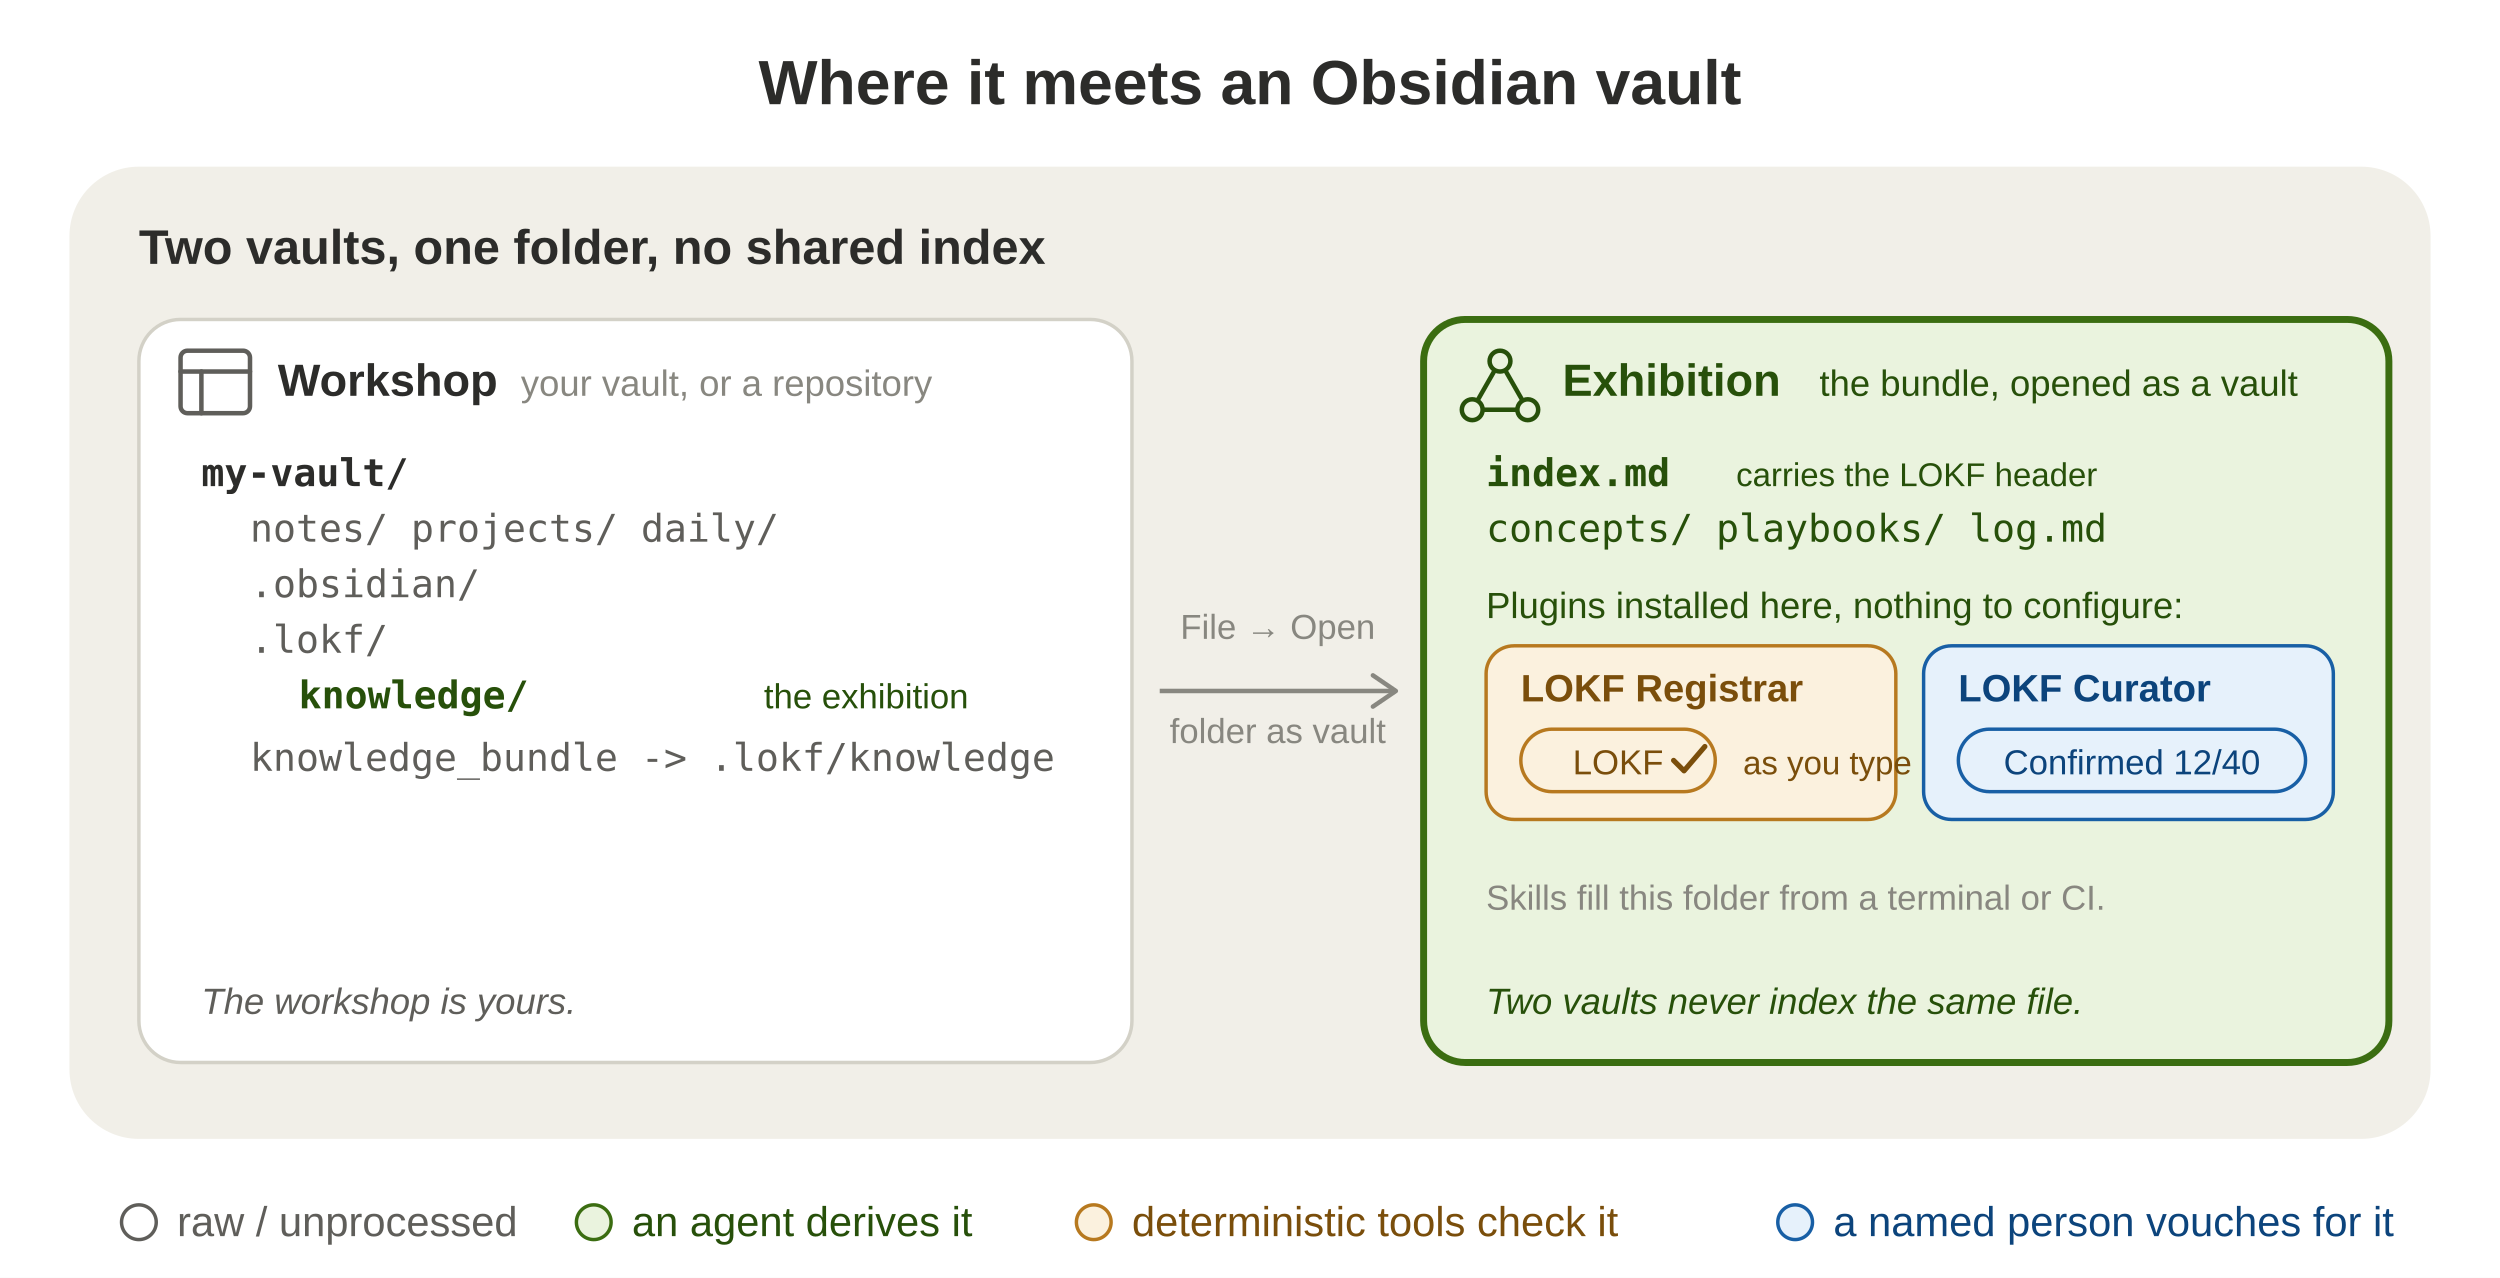
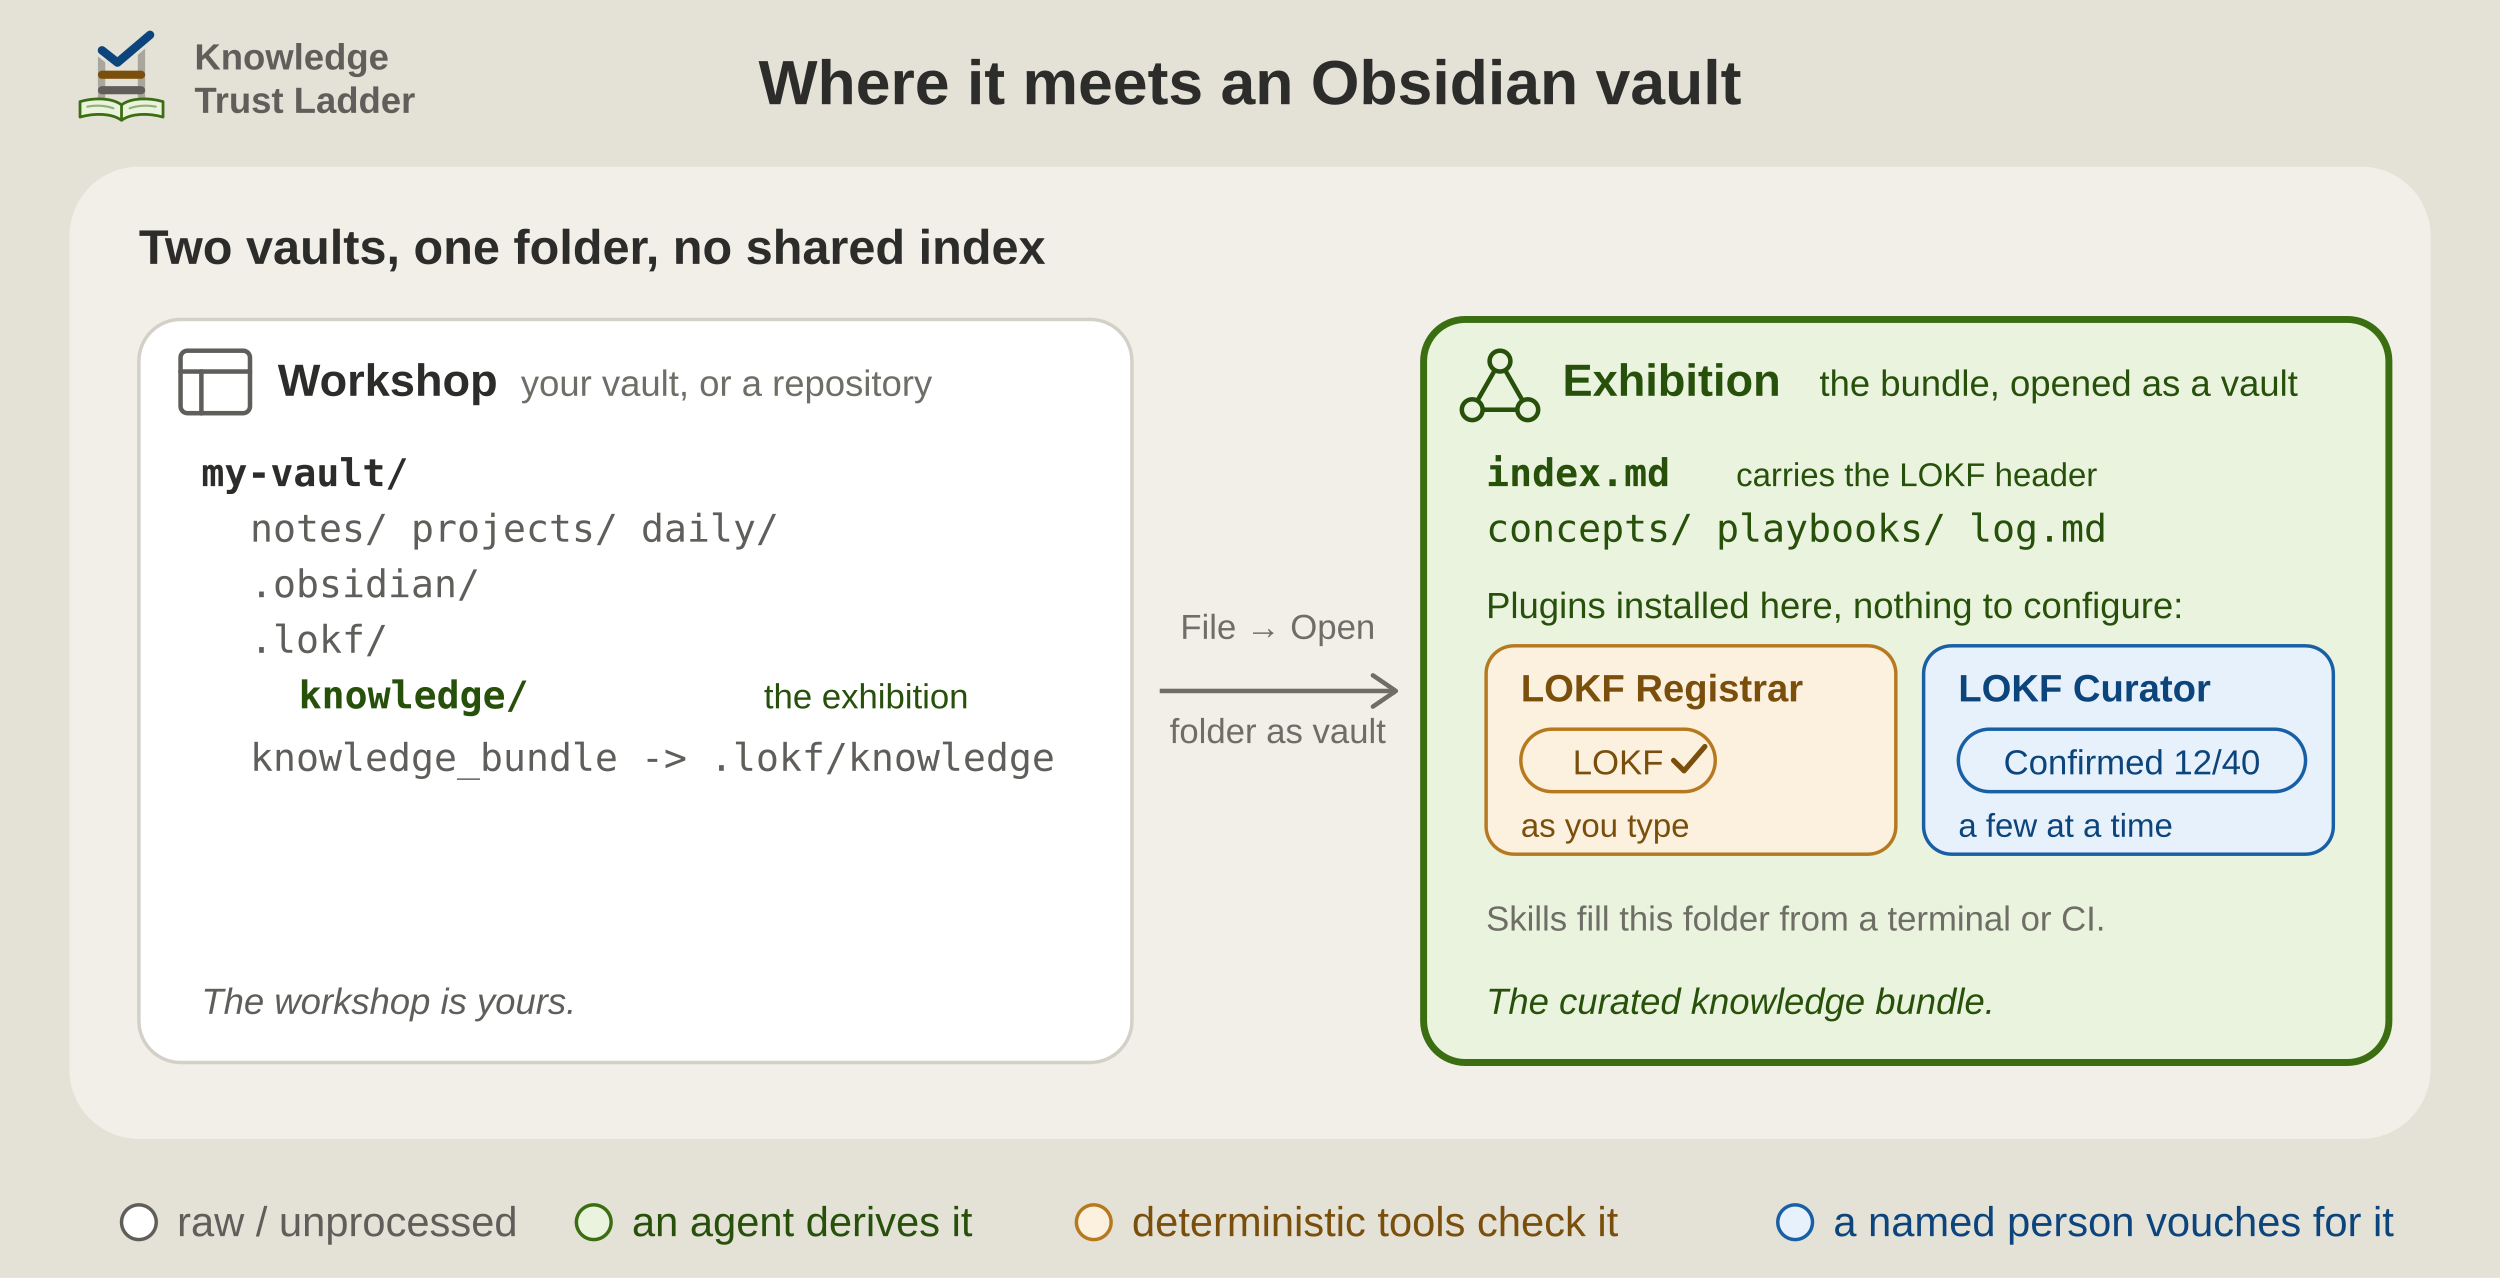
<svg xmlns="http://www.w3.org/2000/svg" width="720" height="368" viewBox="0 0 720 368" role="img" aria-labelledby="t d">
-   <rect width="720" height="368" fill="#ffffff" />
+   <rect width="720" height="368" fill="#E4E1D7" />
+   <g transform="translate(20,7) scale(0.46875)">
+     <rect x="17.5" y="12" width="4.5" height="38" rx="2.25" fill="#A8A69D" />
+     <rect x="42" y="12" width="4.5" height="38" rx="2.25" fill="#A8A69D" />
+     <rect x="17.5" y="38" width="29" height="5" rx="2.5" fill="#5F5E5A" />
+     <rect x="17.5" y="28.5" width="29" height="5" rx="2.5" fill="#7A4E0B" />
+     <path d="M20 16 L29.5 23.5 L49.5 6.5" fill="none" stroke="#E4E1D7" stroke-width="9" stroke-linecap="round" stroke-linejoin="round" />
+     <path d="M20 16 L29.5 23.5 L49.5 6.5" fill="none" stroke="#0C447C" stroke-width="5.2" stroke-linecap="round" stroke-linejoin="round" />
+     <path d="M32 49.5 C26 45 15 45 6.5 47.5 v9.5 C15 54.5 26 54.5 32 59 C38 54.5 49 54.5 57.5 57 v-9.5 C49 45 38 45 32 49.5 z" fill="#EAF3DE" stroke="#3B6D11" stroke-width="1.7" stroke-linejoin="round" />
+     <line x1="32" y1="49.5" x2="32" y2="59" stroke="#3B6D11" stroke-width="1.7" />
+     <path d="M11 50.6 C16 49.6 22 49.8 27 51.6 M37 51.6 C42 49.8 48 49.6 53 50.6" fill="none" stroke="#3B6D11" stroke-opacity=".5" stroke-width="1.3" stroke-linecap="round" />
+   </g>
+   <text x="56" y="20" font-family="Arial, sans-serif" font-size="10.5" font-weight="700" fill="#5F5E5A">Knowledge</text>
+   <text x="56" y="32.5" font-family="Arial, sans-serif" font-size="10.5" font-weight="700" fill="#5F5E5A">Trust Ladder</text>
  <text x="360.0" y="30" text-anchor="middle" font-family="Arial, sans-serif" font-size="18" font-weight="700" fill="#2C2C2A">Where it meets an Obsidian vault</text>
  <rect x="20" y="48" width="680" height="280" rx="20" fill="#F1EFE8" />
  <text x="40" y="76" font-family="Arial, sans-serif" font-size="14" font-weight="700" fill="#2C2C2A">Two vaults, one folder, no shared index</text>
  <rect x="40" y="92" width="286" height="214" rx="12" fill="#ffffff" stroke="#D3D1C7" stroke-width="1" />
  <g transform="translate(62,110)" stroke="#5F5E5A" stroke-width="1.3" fill="none" stroke-linecap="round" stroke-linejoin="round">
    <rect x="-10" y="-9" width="20" height="18" rx="2" />
    <line x1="-10" y1="-3" x2="10" y2="-3" />
    <line x1="-4" y1="-3" x2="-4" y2="9" />
  </g>
  <text x="80" y="114" font-family="Arial, sans-serif" font-size="13" font-weight="700" fill="#2C2C2A">Workshop</text>
-   <text x="150" y="114" font-family="Arial, sans-serif" font-size="10.5" fill="#888780">your vault, or a repository</text>
+   <text x="150" y="114" font-family="Arial, sans-serif" font-size="10.5" fill="#6E6D66">your vault, or a repository</text>
  <text x="58" y="140" font-family="Menlo, Consolas, monospace" font-size="11" font-weight="700" fill="#2C2C2A">my-vault/</text>
  <text x="72" y="156" font-family="Menlo, Consolas, monospace" font-size="11" fill="#5F5E5A">notes/  projects/  daily/</text>
  <text x="72" y="172" font-family="Menlo, Consolas, monospace" font-size="11" fill="#5F5E5A">.obsidian/</text>
  <text x="72" y="188" font-family="Menlo, Consolas, monospace" font-size="11" fill="#5F5E5A">.lokf/</text>
  <text x="86" y="204" font-family="Menlo, Consolas, monospace" font-size="11" font-weight="700" fill="#27500A">knowledge/</text>
  <text x="72" y="222" font-family="Menlo, Consolas, monospace" font-size="11" fill="#5F5E5A">knowledge_bundle  -&gt;  .lokf/knowledge</text>
  <text x="220" y="204" font-family="Arial, sans-serif" font-size="10" fill="#27500A">the exhibition</text>
  <text x="58" y="292" font-family="Arial, sans-serif" font-size="10.5" font-style="italic" fill="#5F5E5A">The workshop is yours.</text>
-   <line x1="334" y1="199" x2="402" y2="199" stroke="#888780" stroke-width="1.3" />
-   <path d="M395.4 203.5 L402 199 L395.4 194.5" fill="none" stroke="#888780" stroke-width="1.3" stroke-linecap="round" stroke-linejoin="round" />
-   <text x="368" y="184" text-anchor="middle" font-family="Arial, sans-serif" font-size="10" fill="#888780">File → Open</text>
-   <text x="368" y="214" text-anchor="middle" font-family="Arial, sans-serif" font-size="10" fill="#888780">folder as vault</text>
+   <line x1="334" y1="199" x2="402" y2="199" stroke="#6E6D66" stroke-width="1.3" />
+   <path d="M395.4 203.5 L402 199 L395.4 194.5" fill="none" stroke="#6E6D66" stroke-width="1.3" stroke-linecap="round" stroke-linejoin="round" />
+   <text x="368" y="184" text-anchor="middle" font-family="Arial, sans-serif" font-size="10" fill="#6E6D66">File → Open</text>
+   <text x="368" y="214" text-anchor="middle" font-family="Arial, sans-serif" font-size="10" fill="#6E6D66">folder as vault</text>
  <rect x="410" y="92" width="278" height="214" rx="12" fill="#EAF3DE" stroke="#3B6D11" stroke-width="2" />
  <g transform="translate(432,112)" stroke="#27500A" stroke-width="1.3" fill="none" stroke-linecap="round" stroke-linejoin="round">
    <line x1="-8" y1="6" x2="0" y2="-8" />
    <line x1="8" y1="6" x2="0" y2="-8" />
    <line x1="-8" y1="6" x2="8" y2="6" />
    <circle cx="0" cy="-8" r="3" fill="#EAF3DE" />
    <circle cx="-8" cy="6" r="3" fill="#EAF3DE" />
    <circle cx="8" cy="6" r="3" fill="#EAF3DE" />
  </g>
  <text x="450" y="114" font-family="Arial, sans-serif" font-size="13" font-weight="700" fill="#27500A">Exhibition</text>
  <text x="524" y="114" font-family="Arial, sans-serif" font-size="10.5" fill="#27500A">the bundle, opened as a vault</text>
  <text x="428" y="140" font-family="Menlo, Consolas, monospace" font-size="11" font-weight="700" fill="#27500A">index.md</text>
  <text x="500" y="140" font-family="Arial, sans-serif" font-size="9.5" fill="#27500A">carries the LOKF header</text>
  <text x="428" y="156" font-family="Menlo, Consolas, monospace" font-size="11" fill="#27500A">concepts/  playbooks/  log.md</text>
  <text x="428" y="178" font-family="Arial, sans-serif" font-size="10.5" fill="#27500A">Plugins installed here, nothing to configure:</text>
-   <rect x="428" y="186" width="118" height="50" rx="8" fill="#FBF1DE" stroke="#B7791F" stroke-width="1" />
+   <rect x="428" y="186" width="118" height="60" rx="8" fill="#FBF1DE" stroke="#B7791F" stroke-width="1" />
  <text x="438" y="202" font-family="Arial, sans-serif" font-size="11" font-weight="700" fill="#7A4E0B">LOKF Registrar</text>
  <rect x="438" y="210" width="56" height="18" rx="9.0" fill="#FBF1DE" stroke="#B7791F" stroke-width="1" />
  <text x="466.0" y="223.0" text-anchor="middle" font-family="Arial, sans-serif" font-size="10" fill="#7A4E0B">LOKF   </text>
  <path d="M482 219 l3 3 l6 -7" fill="none" stroke="#7A4E0B" stroke-width="1.5" stroke-linecap="round" stroke-linejoin="round" />
-   <text x="502" y="223" font-family="Arial, sans-serif" font-size="9.5" fill="#7A4E0B">as you type</text>
-   <rect x="554" y="186" width="118" height="50" rx="8" fill="#E6F1FB" stroke="#185FA5" stroke-width="1" />
+   <text x="438" y="241" font-family="Arial, sans-serif" font-size="9.5" fill="#7A4E0B">as you type</text>
+   <rect x="554" y="186" width="118" height="60" rx="8" fill="#E6F1FB" stroke="#185FA5" stroke-width="1" />
  <text x="564" y="202" font-family="Arial, sans-serif" font-size="11" font-weight="700" fill="#0C447C">LOKF Curator</text>
  <rect x="564" y="210" width="100" height="18" rx="9.0" fill="#E6F1FB" stroke="#185FA5" stroke-width="1" />
  <text x="614.0" y="223.0" text-anchor="middle" font-family="Arial, sans-serif" font-size="10" fill="#0C447C">Confirmed 12/40</text>
-   <text x="428" y="262" font-family="Arial, sans-serif" font-size="10" fill="#888780">Skills fill this folder from a terminal or CI.</text>
-   <text x="428" y="292" font-family="Arial, sans-serif" font-size="10.5" font-style="italic" fill="#27500A">Two vaults never index the same file.</text>
+   <text x="564" y="241" font-family="Arial, sans-serif" font-size="9.5" fill="#0C447C">a few at a time</text>
+   <text x="428" y="268" font-family="Arial, sans-serif" font-size="10" fill="#6E6D66">Skills fill this folder from a terminal or CI.</text>
+   <text x="428" y="292" font-family="Arial, sans-serif" font-size="10.5" font-style="italic" fill="#27500A">The curated knowledge bundle.</text>
  <circle cx="40" cy="352" r="5" fill="#ffffff" stroke="#5F5E5A" stroke-width="1" />
  <text x="51" y="356" font-family="Arial, sans-serif" font-size="12" fill="#5F5E5A">raw / unprocessed</text>
  <circle cx="171" cy="352" r="5" fill="#EAF3DE" stroke="#3B6D11" stroke-width="1" />
  <text x="182" y="356" font-family="Arial, sans-serif" font-size="12" fill="#27500A">an agent derives it</text>
  <circle cx="315" cy="352" r="5" fill="#FBF1DE" stroke="#B7791F" stroke-width="1" />
  <text x="326" y="356" font-family="Arial, sans-serif" font-size="12" fill="#7A4E0B">deterministic tools check it</text>
  <circle cx="517" cy="352" r="5" fill="#E6F1FB" stroke="#185FA5" stroke-width="1" />
  <text x="528" y="356" font-family="Arial, sans-serif" font-size="12" fill="#0C447C">a named person vouches for it</text>
</svg>
